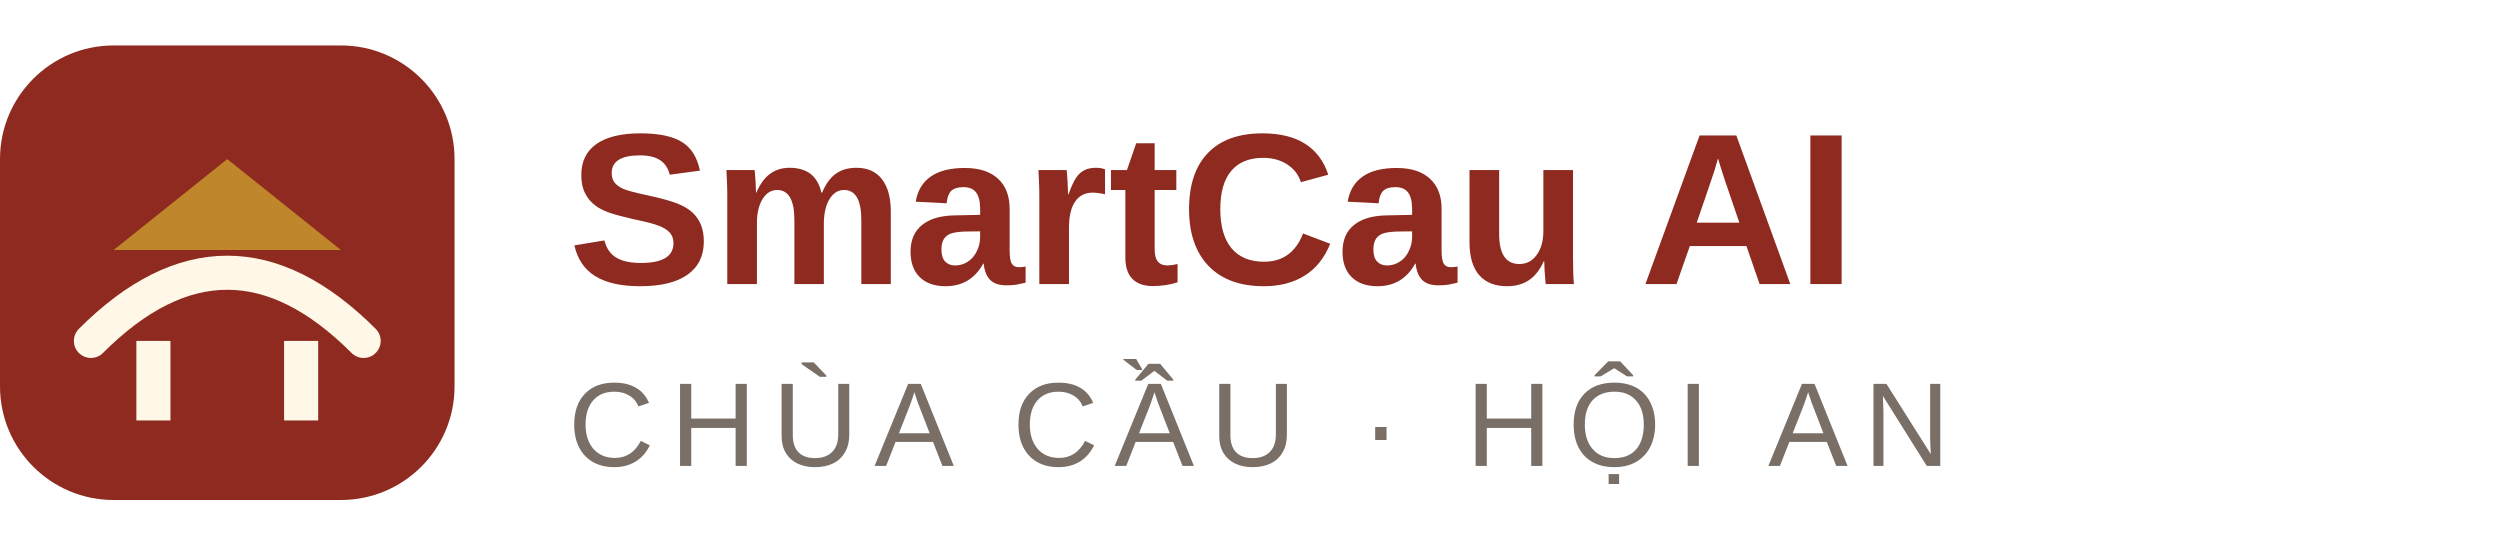
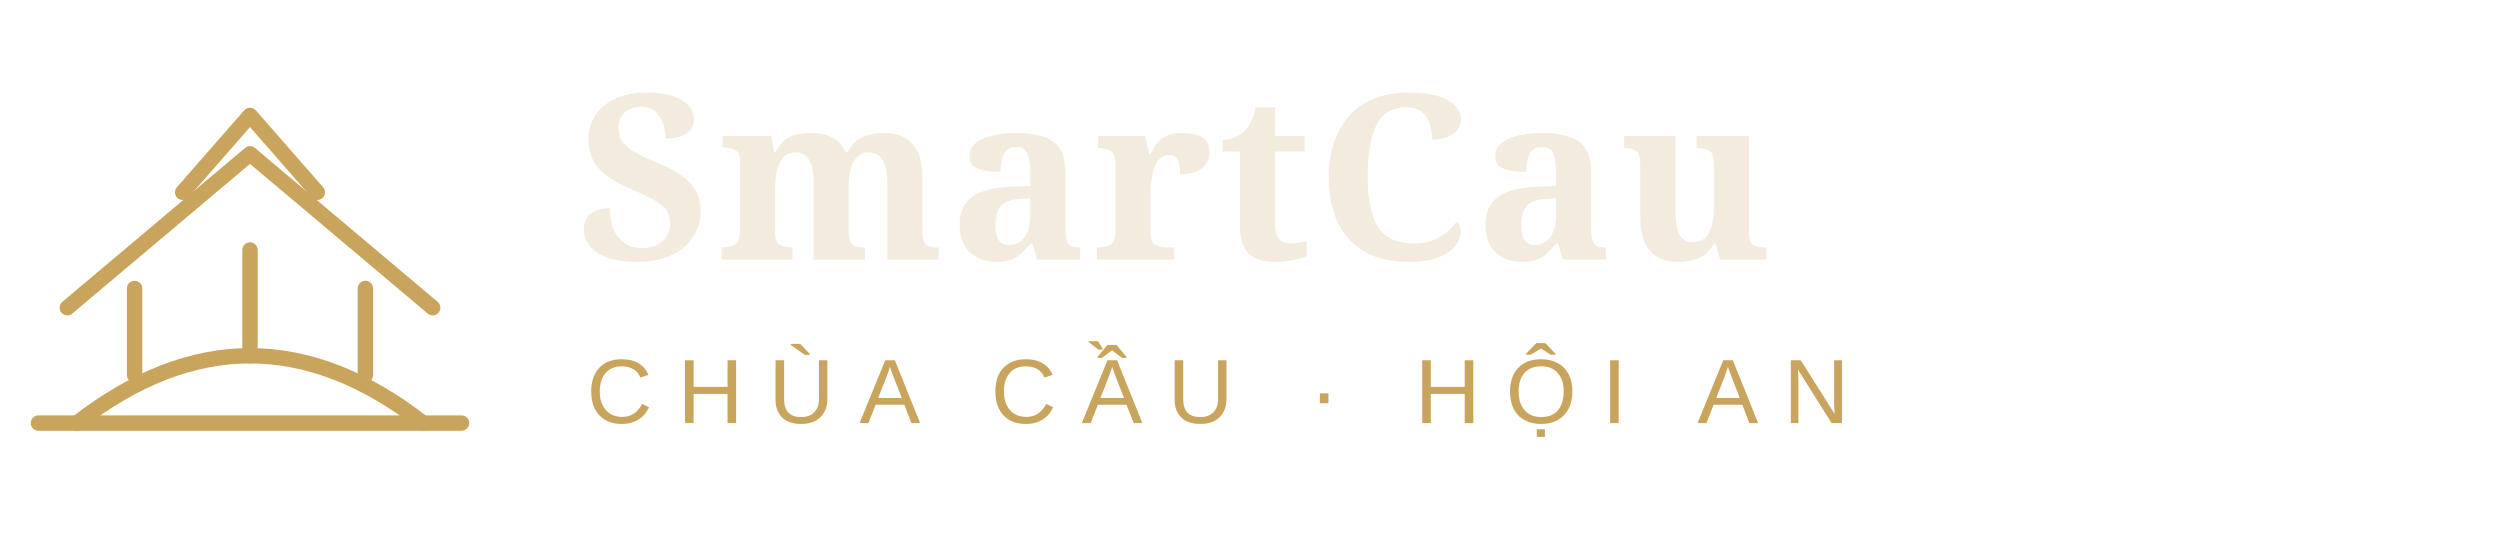
- <svg xmlns="http://www.w3.org/2000/svg" width="220" height="48" viewBox="0 0 220 48">
-   <rect x="0" y="4" width="40" height="40" rx="10" fill="#8E2A1F" />
-   <path d="M8 30 Q20 18 32 30" stroke="#FFF8E8" stroke-width="3" fill="none" stroke-linecap="round" />
-   <path d="M10 22 L20 14 L30 22 Z" fill="#C0862B" />
-   <rect x="12" y="30" width="3" height="7" fill="#FFF8E8" />
-   <rect x="25" y="30" width="3" height="7" fill="#FFF8E8" />
-   <text x="50" y="25" font-family="Be Vietnam Pro, Segoe UI, Arial, sans-serif" font-size="19" font-weight="800" fill="#8E2A1F">SmartCau AI</text>
-   <text x="50" y="41" font-family="Be Vietnam Pro, Segoe UI, Arial, sans-serif" font-size="10.5" letter-spacing="1.4" fill="#7A6F66">CHÙA CẦU · HỘI AN</text>
+ <svg xmlns="http://www.w3.org/2000/svg" width="260" height="56" viewBox="0 0 260 56">
+   <g fill="none" stroke="#C9A45C" stroke-width="1.6" stroke-linecap="round" stroke-linejoin="round">
+     <path d="M4 44 H48" />
+     <path d="M8 44 Q26 30 44 44" />
+     <path d="M7 32 L26 16 L45 32" />
+     <path d="M19 20 L26 12 L33 20" />
+     <path d="M14 39 V30 M26 37 V26 M38 39 V30" />
+   </g>
+   <text x="60" y="27" font-family="Cormorant Garamond, Georgia, serif" font-size="24" font-weight="600" fill="#F3EBDD" letter-spacing="0.5">SmartCau</text>
+   <text x="61" y="44" font-family="Be Vietnam Pro, Arial, sans-serif" font-size="9.5" fill="#C9A45C" letter-spacing="2.6">CHÙA CẦU · HỘI AN</text>
</svg>
